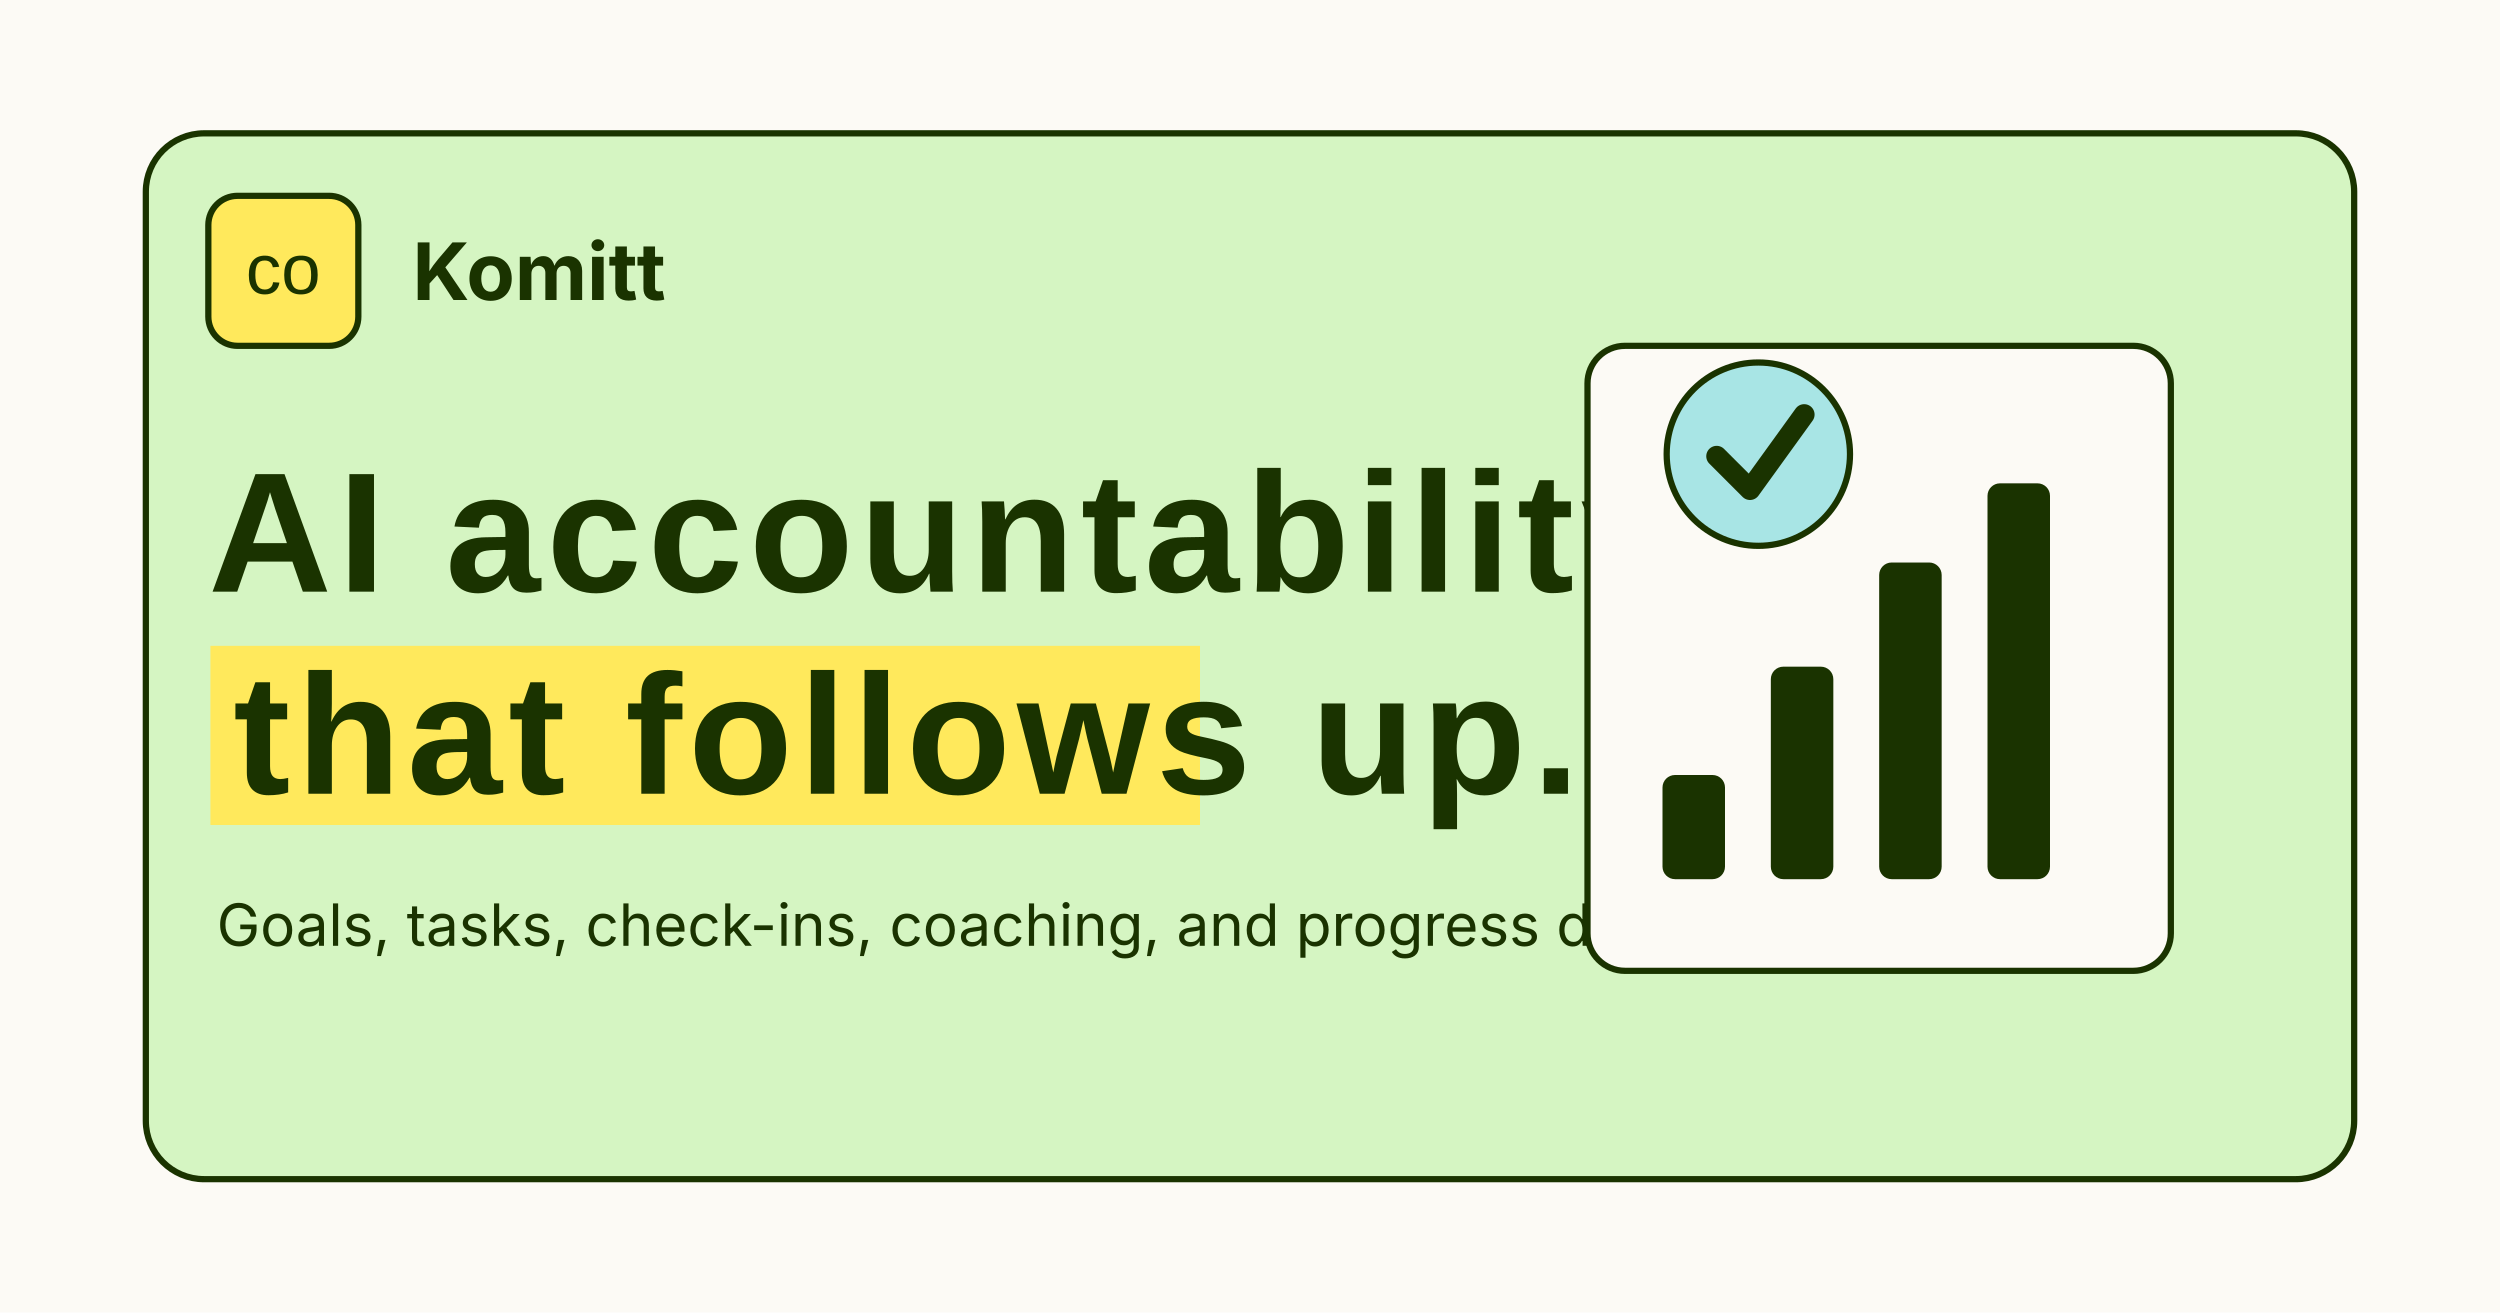
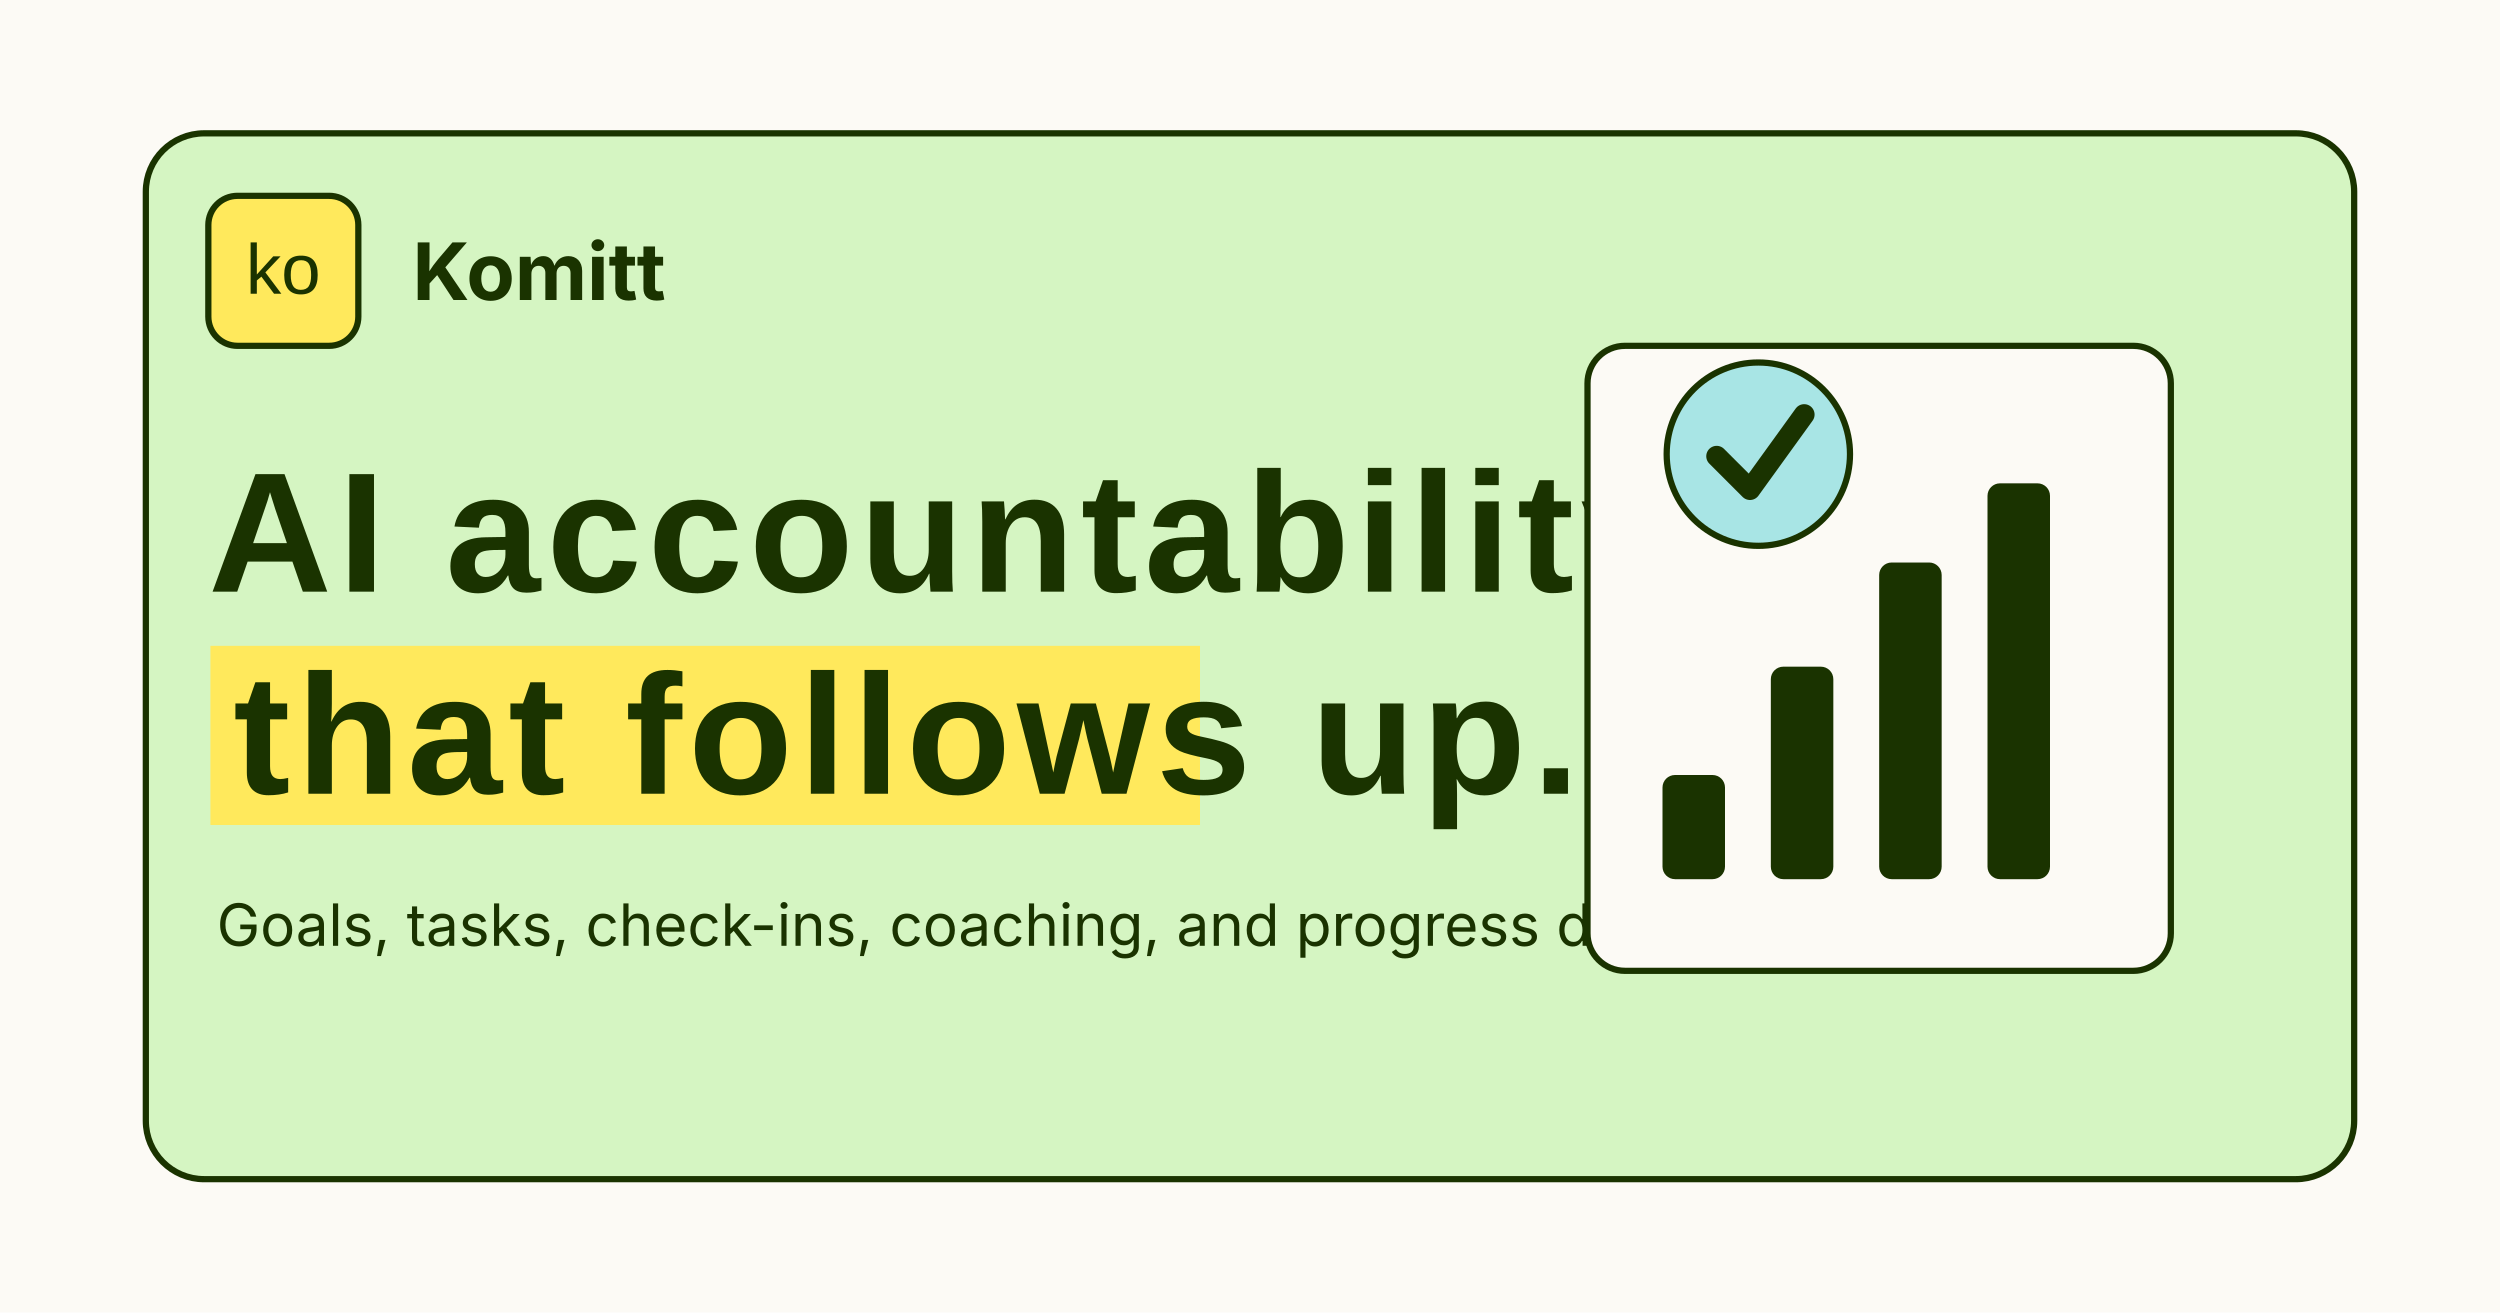
<svg xmlns="http://www.w3.org/2000/svg" width="1200" height="630" viewBox="0 0 1200 630" fill="none">
  <rect width="1200" height="630" fill="#FCFAF5" />
  <rect x="70" y="64" width="1060" height="502" rx="28" fill="#D5F5C2" stroke="#1A3300" stroke-width="3" />
  <rect x="100" y="94" width="72" height="72" rx="14" fill="#FFE95C" stroke="#1A3300" stroke-width="3" />
-   <text x="118" y="141" fill="#1A3300" font-family="Arial Black, Arial" font-size="34">co</text>
+   <text x="118" y="141" fill="#1A3300" font-family="Arial Black, Arial" font-size="34">ko</text>
  <text x="198" y="144" fill="#1A3300" font-family="Inter, Arial" font-size="38" font-weight="700">Komitt</text>
  <text x="100" y="284" fill="#1A3300" font-family="Arial Black, Arial" font-size="82" font-weight="900" letter-spacing="3">AI accountability</text>
  <rect x="101" y="310" width="475" height="86" fill="#FFE95C" />
  <text x="112" y="381" fill="#1A3300" font-family="Arial Black, Arial" font-size="82" font-weight="900" letter-spacing="3">that follows up.</text>
  <text x="104" y="454" fill="#1A3300" font-family="Inter, Arial" font-size="28">Goals, tasks, check-ins, coaching, and progress dashboards.</text>
  <rect x="762" y="166" width="280" height="300" rx="18" fill="#FCFAF5" stroke="#1A3300" stroke-width="3" />
  <rect x="798" y="372" width="30" height="50" rx="6" fill="#1A3300" />
  <rect x="850" y="320" width="30" height="102" rx="6" fill="#1A3300" />
  <rect x="902" y="270" width="30" height="152" rx="6" fill="#1A3300" />
  <rect x="954" y="232" width="30" height="190" rx="6" fill="#1A3300" />
  <circle cx="844" cy="218" r="44" fill="#A8E5E5" stroke="#1A3300" stroke-width="3" />
  <path d="M824 219L840 235L866 199" stroke="#1A3300" stroke-width="10" stroke-linecap="round" stroke-linejoin="round" />
</svg>
